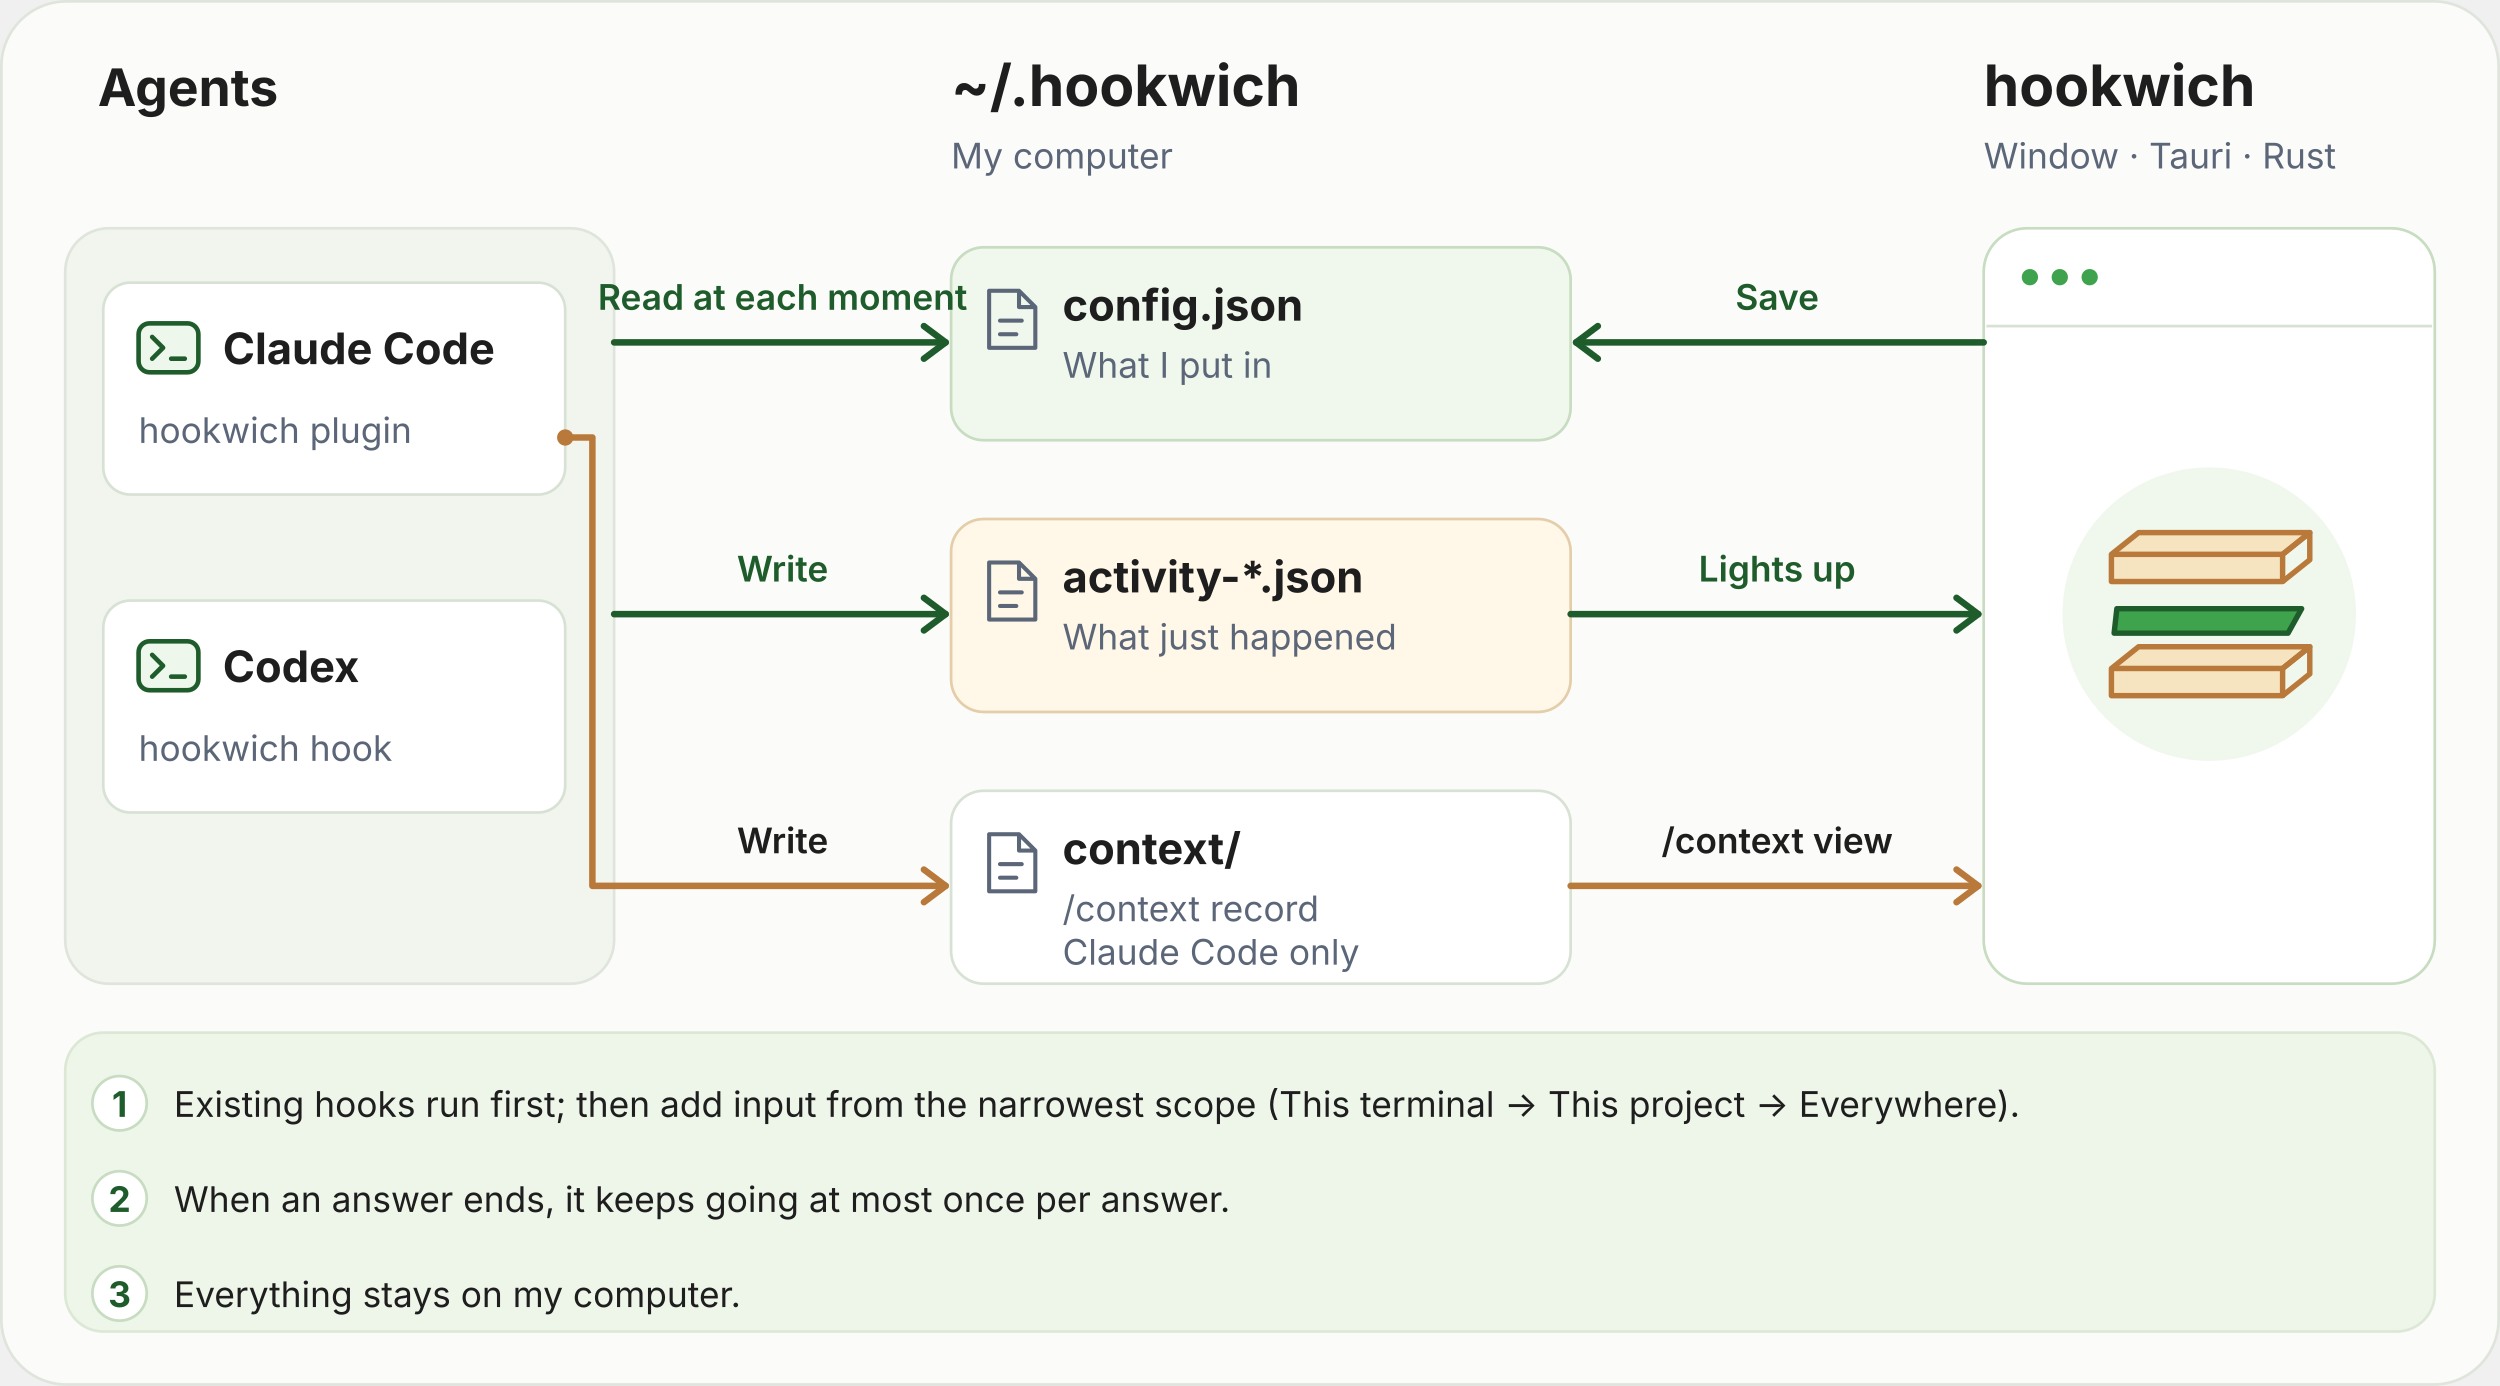
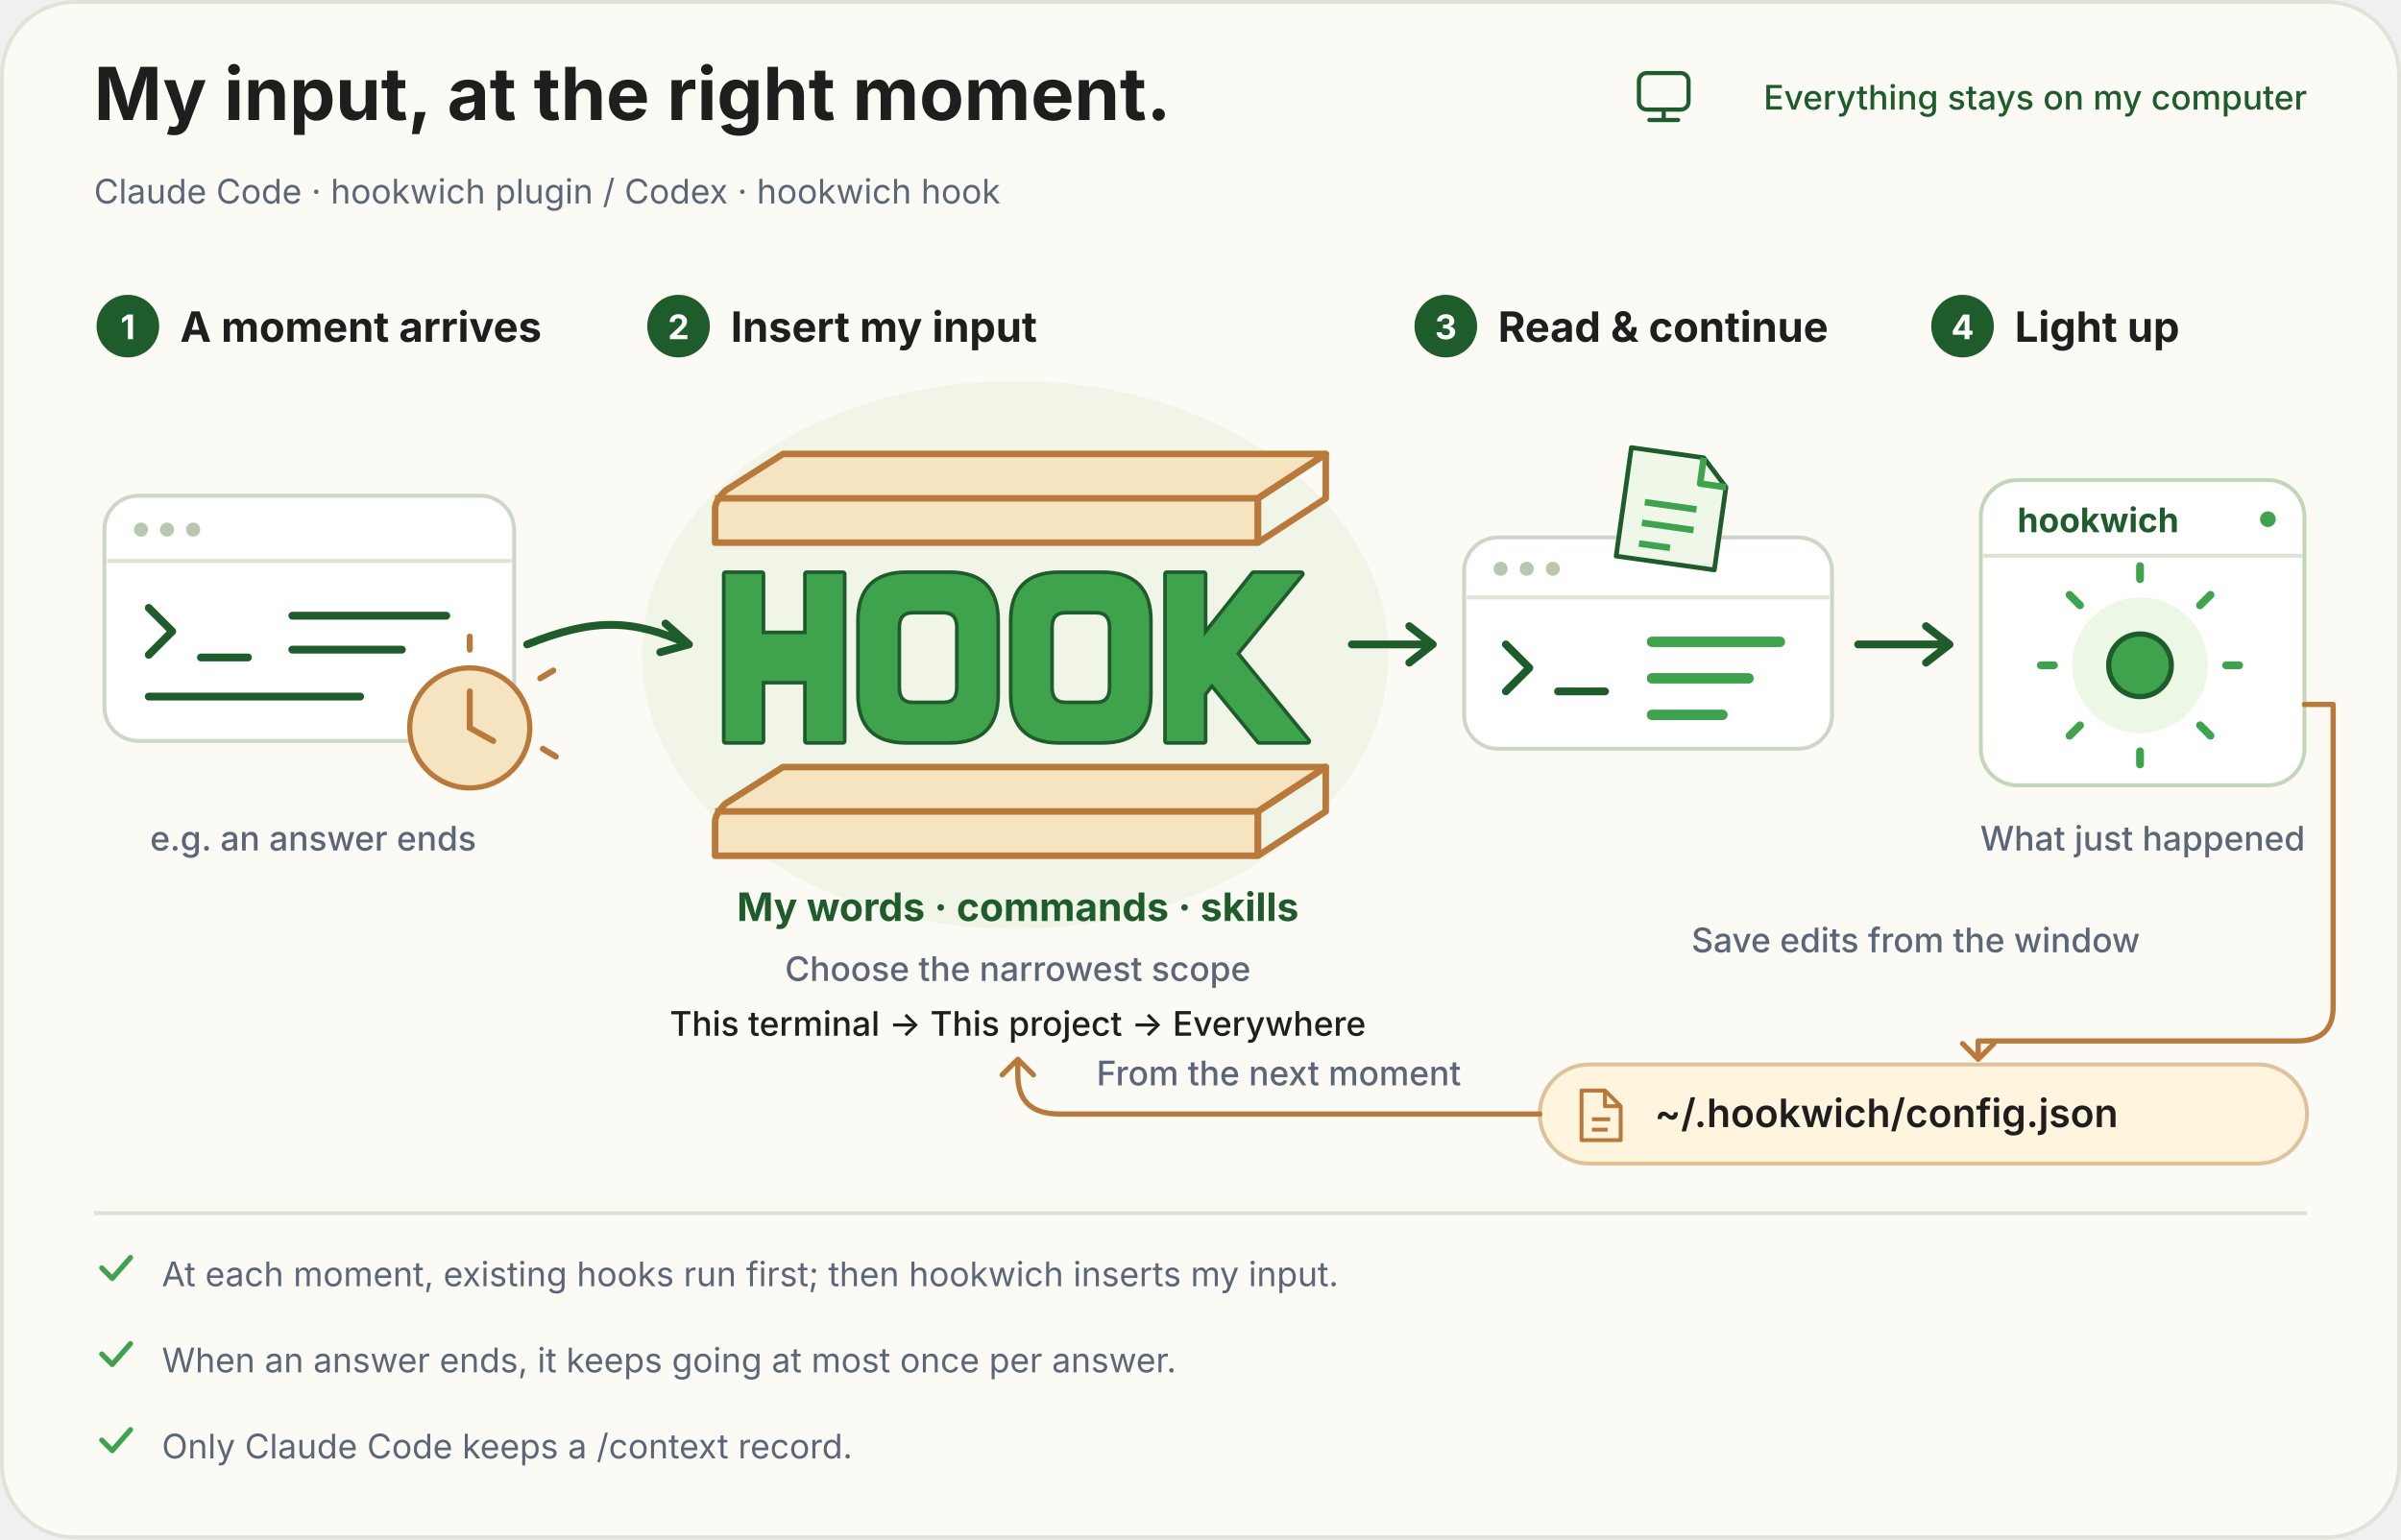
- <svg xmlns="http://www.w3.org/2000/svg" width="920" height="510" viewBox="0 0 920 510" lang="en" role="img" aria-labelledby="title desc">
-   <rect x=".5" y=".5" width="919" height="509" rx="24" fill="#fbfcf9" stroke="#dfe5dc" />
+ <svg xmlns="http://www.w3.org/2000/svg" width="920" height="590" viewBox="0 0 920 590" lang="en" role="img" aria-labelledby="title desc">
+   <rect x=".75" y=".75" width="918.5" height="588.5" rx="28" fill="#fbfaf5" stroke="#e2e3d8" stroke-width="1.5" />
  <g font-family="system-ui, -apple-system, &quot;Apple SD Gothic Neo&quot;, &quot;Hiragino Sans&quot;, &quot;PingFang SC&quot;, sans-serif">
-     <text x="36" y="39" font-size="19" fill="#1e1e1e" font-weight="700">Agents</text>
-     <text x="350" y="39" font-size="21" fill="#1e1e1e" font-weight="700">~/.hookwich</text>
-     <text x="350" y="62" font-size="13" fill="#5b6678" font-weight="400">My computer</text>
-     <text x="730" y="39" font-size="21" fill="#1e1e1e" font-weight="700">hookwich</text>
-     <text x="730" y="62" font-size="13" fill="#5b6678" font-weight="400">Window · Tauri · Rust</text>
-     <rect x="24" y="84" width="202" height="278" rx="16" fill="#f1f5ee" stroke="#dfe5dc" />
-     <rect x="38" y="104" width="170" height="78" rx="10" fill="#ffffff" stroke="#d8e2d4" />
-     <rect x="38" y="221" width="170" height="78" rx="10" fill="#ffffff" stroke="#d8e2d4" />
-     <g transform="translate(51 119)" fill="none" stroke="#1f5c2b" stroke-width="1.7" stroke-linecap="round" stroke-linejoin="round">
-       <rect width="22" height="18" rx="4" fill="#eef7eb" />
-       <path d="M5 5L9 9L5 13M12 13H17" />
+     <text x="36" y="46" font-size="28" fill="#1e1e1e" font-weight="750">My input, at the right moment.</text>
+     <text x="36" y="78" font-size="13" fill="#5b6678" font-weight="400">Claude Code · hookwich plugin    /    Codex · hookwich hook</text>
+     <g transform="translate(628 28)" fill="none" stroke="#1f5c2b" stroke-width="1.6" stroke-linecap="round">
+       <rect width="19" height="14" rx="3" />
+       <path d="M9.5 14V18M4 18H15" />
    </g>
-     <text x="82" y="134" font-size="16" fill="#1e1e1e" font-weight="650">Claude Code</text>
-     <text x="51" y="163" font-size="13" fill="#5b6678" font-weight="400">hookwich plugin</text>
-     <g transform="translate(51 236)" fill="none" stroke="#1f5c2b" stroke-width="1.7" stroke-linecap="round" stroke-linejoin="round">
-       <rect width="22" height="18" rx="4" fill="#eef7eb" />
-       <path d="M5 5L9 9L5 13M12 13H17" />
+     <text x="884" y="42" font-size="13" fill="#1f5c2b" font-weight="500" text-anchor="end">Everything stays on my computer</text>
+     <circle cx="49" cy="125" r="12" fill="#1f5c2b" />
+     <text x="49" y="130" font-size="13" fill="#ffffff" font-weight="700" text-anchor="middle">1</text>
+     <text x="69" y="131" font-size="16" fill="#1e1e1e" font-weight="700">A moment arrives</text>
+     <circle cx="260" cy="125" r="12" fill="#1f5c2b" />
+     <text x="260" y="130" font-size="13" fill="#ffffff" font-weight="700" text-anchor="middle">2</text>
+     <text x="280" y="131" font-size="16" fill="#1e1e1e" font-weight="700">Insert my input</text>
+     <circle cx="554" cy="125" r="12" fill="#1f5c2b" />
+     <text x="554" y="130" font-size="13" fill="#ffffff" font-weight="700" text-anchor="middle">3</text>
+     <text x="574" y="131" font-size="16" fill="#1e1e1e" font-weight="700">Read &amp; continue</text>
+     <circle cx="752" cy="125" r="12" fill="#1f5c2b" />
+     <text x="752" y="130" font-size="13" fill="#ffffff" font-weight="700" text-anchor="middle">4</text>
+     <text x="772" y="131" font-size="16" fill="#1e1e1e" font-weight="700">Light up</text>
+     <ellipse cx="389" cy="251" rx="143" ry="105" fill="#f0f5e8" />
+     <g fill="none" stroke="#1f5c2b" stroke-width="3" stroke-linecap="round" stroke-linejoin="round">
+       <path d="M202 247C227 237 242 237 264 247M255 239L264 247L253 250M518 247H549M540 240L549 247L540 254M712 247H747M738 240L747 247L738 254" />
    </g>
-     <text x="82" y="251" font-size="16" fill="#1e1e1e" font-weight="650">Codex</text>
-     <text x="51" y="280" font-size="13" fill="#5b6678" font-weight="400">hookwich hook</text>
-     <rect x="350" y="91" width="228" height="71" rx="12" fill="#f0f7ec" stroke="#c7dcc1" />
-     <g transform="translate(364 107)" fill="none" stroke="#5b6678" stroke-width="1.5" stroke-linecap="round" stroke-linejoin="round">
-       <path d="M0 0H11L17 6V21H0ZM11 0V6H17M4 11H12M4 16H10" />
+     <rect x="40" y="190" width="157" height="94" rx="13" fill="#ffffff" stroke="#cdd7c8" stroke-width="1.5" />
+     <path d="M41 215H196" stroke="#dbe4d5" stroke-width="1.5" />
+     <g fill="#b8c8ae">
+       <circle cx="54" cy="203" r="2.7" />
+       <circle cx="64" cy="203" r="2.7" />
+       <circle cx="74" cy="203" r="2.7" />
    </g>
-     <text x="391" y="118" font-size="16" fill="#1e1e1e" font-weight="650">config.json</text>
-     <text x="391" y="139" font-size="13" fill="#5b6678" font-weight="400">What I put in</text>
-     <rect x="350" y="191" width="228" height="71" rx="12" fill="#fff7e7" stroke="#e4cda9" />
-     <g transform="translate(364 207)" fill="none" stroke="#5b6678" stroke-width="1.5" stroke-linecap="round" stroke-linejoin="round">
-       <path d="M0 0H11L17 6V21H0ZM11 0V6H17M4 11H12M4 16H10" />
+     <g fill="none" stroke="#1f5c2b" stroke-width="3" stroke-linecap="round" stroke-linejoin="round">
+       <path d="M57 233L66 242L57 251M77 252H95M112 236H171M112 249H154M57 267H138" />
    </g>
-     <text x="391" y="218" font-size="16" fill="#1e1e1e" font-weight="650">activity-*.json</text>
-     <text x="391" y="239" font-size="13" fill="#5b6678" font-weight="400">What just happened</text>
-     <rect x="350" y="291" width="228" height="71" rx="12" fill="#ffffff" stroke="#d8e2d4" />
-     <g transform="translate(364 307)" fill="none" stroke="#5b6678" stroke-width="1.5" stroke-linecap="round" stroke-linejoin="round">
-       <path d="M0 0H11L17 6V21H0ZM11 0V6H17M4 11H12M4 16H10" />
+     <circle cx="180" cy="279" r="23" fill="#f6e4c0" stroke="#b9793a" stroke-width="2" />
+     <g fill="none" stroke="#b9793a" stroke-width="2.3" stroke-linecap="round">
+       <path d="M180 265V279L189 284M180 249V244M207 260L212 257M208 287L213 290" />
    </g>
-     <text x="391" y="318" font-size="16" fill="#1e1e1e" font-weight="650">context/</text>
-     <text x="391" y="339" font-size="13" fill="#5b6678" font-weight="400">/context record</text>
-     <text x="391" y="355" font-size="13" fill="#5b6678" font-weight="400">Claude Code only</text>
-     <rect x="730" y="84" width="166" height="278" rx="16" fill="#ffffff" stroke="#c7dcc1" />
-     <path d="M731 120H895" stroke="#d8e2d4" />
-     <g fill="#3fa34d">
-       <circle cx="747" cy="102" r="3" />
-       <circle cx="758" cy="102" r="3" />
-       <circle cx="769" cy="102" r="3" />
+     <text x="120" y="326" font-size="13" fill="#5b6678" font-weight="500" text-anchor="middle">e.g. an answer ends</text>
+     <g transform="translate(274 174)" fill="#f6e4c0" stroke="#b9793a" stroke-width="2.5" stroke-linejoin="round">
+       <path d="M26 0H234L208 17V34H0V21Q0 18 4 14Z" />
+       <path d="M0 17H208L234 0V17L208 34M208 17V34" fill="none" />
    </g>
-     <circle cx="813" cy="226" r="54" fill="#f0f7ec" />
-     <g stroke-linejoin="round">
-       <path d="M777 204L787 196H850L840 204V214H777Z" fill="#f6e4c0" stroke="#b9793a" stroke-width="2" />
-       <path d="M777 204H840L850 196V206L840 214" fill="none" stroke="#b9793a" stroke-width="2" />
-       <path d="M779 224H847L842 233H778Z" fill="#3fa34d" stroke="#1f5c2b" stroke-width="2" />
-       <path d="M777 246L787 238H850L840 246V256H777Z" fill="#f6e4c0" stroke="#b9793a" stroke-width="2" />
-       <path d="M777 246H840L850 238V248L840 256" fill="none" stroke="#b9793a" stroke-width="2" />
+     <g transform="translate(278 220) scale(.308)" fill="#3fa34d" stroke="#1f5c2b" stroke-width="9" stroke-linejoin="round" paint-order="stroke fill" fill-rule="evenodd">
+       <path d="M0 0H45V75H101V0H146V208H101V133H45V208H0Z" />
+       <path d="M225 0H279Q337 0 337 58V150Q337 208 279 208H225Q167 208 167 150V58Q167 0 225 0ZM233 46Q214 46 214 67V141Q214 162 233 162H271Q290 162 290 141V67Q290 46 271 46Z" />
+       <path d="M415 0H469Q527 0 527 58V150Q527 208 469 208H415Q357 208 357 150V58Q357 0 415 0ZM423 46Q404 46 404 67V141Q404 162 423 162H461Q480 162 480 141V67Q480 46 461 46Z" />
+       <path d="M549 0H595V78L657 0H716L635 99L724 208H664L605 136L595 149V208H549Z" />
    </g>
-     <g fill="none" stroke="#1f5c2b" stroke-width="2.4" stroke-linecap="round" stroke-linejoin="round">
-       <path d="M226 126H348" />
-       <path d="M226 226H348" />
-       <path d="M730 126H580" />
-       <path d="M578 226H728" />
+     <g transform="translate(274 294)" fill="#f6e4c0" stroke="#b9793a" stroke-width="2.5" stroke-linejoin="round">
+       <path d="M26 0H234L208 17V34H0V21Q0 18 4 14Z" />
+       <path d="M0 17H208L234 0V17L208 34M208 17V34" fill="none" />
    </g>
-     <g fill="none" stroke="#b9793a" stroke-width="2.4" stroke-linecap="round" stroke-linejoin="round">
-       <path d="M208 161H218V326H348" />
-       <path d="M578 326H728" />
+     <text x="390" y="353" font-size="15" fill="#1f5c2b" font-weight="700" text-anchor="middle">My words · commands · skills</text>
+     <text x="390" y="376" font-size="13" fill="#5b6678" font-weight="500" text-anchor="middle">Choose the narrowest scope</text>
+     <text x="390" y="397" font-size="13" fill="#1e1e1e" font-weight="500" text-anchor="middle">This terminal → This project → Everywhere</text>
+     <rect x="561" y="206" width="141" height="81" rx="13" fill="#ffffff" stroke="#cdd7c8" stroke-width="1.5" />
+     <path d="M562 229H701" stroke="#dbe4d5" stroke-width="1.5" />
+     <g fill="#b8c8ae">
+       <circle cx="575" cy="218" r="2.7" />
+       <circle cx="585" cy="218" r="2.7" />
+       <circle cx="595" cy="218" r="2.7" />
    </g>
-     <circle cx="208" cy="161" r="3" fill="#b9793a" />
-     <text x="288" y="114" font-size="13" fill="#1f5c2b" font-weight="600" text-anchor="middle">Read at each moment</text>
-     <text x="288" y="214" font-size="13" fill="#1f5c2b" font-weight="600" text-anchor="middle">Write</text>
-     <text x="288" y="314" font-size="13" fill="#1e1e1e" font-weight="600" text-anchor="middle">Write</text>
-     <text x="654" y="114" font-size="13" fill="#1f5c2b" font-weight="600" text-anchor="middle">Save</text>
-     <text x="654" y="214" font-size="13" fill="#1f5c2b" font-weight="600" text-anchor="middle">Lights up</text>
-     <text x="654" y="314" font-size="13" fill="#1e1e1e" font-weight="600" text-anchor="middle">/context view</text>
-     <rect x="24" y="380" width="872" height="110" rx="14" fill="#eef5e9" stroke="#dce8d5" />
-     <circle cx="44" cy="406" r="10" fill="#ffffff" stroke="#c7dcc1" />
-     <text x="44" y="411" font-size="13" fill="#1f5c2b" font-weight="650" text-anchor="middle">1</text>
-     <text x="64" y="411" font-size="13" fill="#1e1e1e" font-weight="400">Existing hooks run first; then add input from the narrowest scope (This terminal → This project → Everywhere).</text>
-     <circle cx="44" cy="441" r="10" fill="#ffffff" stroke="#c7dcc1" />
-     <text x="44" y="446" font-size="13" fill="#1f5c2b" font-weight="650" text-anchor="middle">2</text>
-     <text x="64" y="446" font-size="13" fill="#1e1e1e" font-weight="400">When an answer ends, it keeps going at most once per answer.</text>
-     <circle cx="44" cy="476" r="10" fill="#ffffff" stroke="#c7dcc1" />
-     <text x="44" y="481" font-size="13" fill="#1f5c2b" font-weight="650" text-anchor="middle">3</text>
-     <text x="64" y="481" font-size="13" fill="#1e1e1e" font-weight="400">Everything stays on my computer.</text>
-     <g fill="none" stroke="#1f5c2b" stroke-width="2.4" stroke-linecap="round" stroke-linejoin="round">
-       <path d="M340 120L348 126L340 132M340 220L348 226L340 232M588 120L580 126L588 132M720 220L728 226L720 232" />
+     <g fill="none" stroke="#1f5c2b" stroke-width="3" stroke-linecap="round" stroke-linejoin="round">
+       <path d="M577 247L586 256L577 265M597 265H615" />
    </g>
-     <g fill="none" stroke="#b9793a" stroke-width="2.4" stroke-linecap="round" stroke-linejoin="round">
-       <path d="M340 320L348 326L340 332M720 320L728 326L720 332" />
+     <path d="M633 246H682M633 260H670M633 274H660" fill="none" stroke="#3fa34d" stroke-width="4" stroke-linecap="round" />
+     <g transform="translate(622 174) rotate(8 19 21)" stroke-linejoin="round">
+       <path d="M0 0H28L38 10V42H0Z" fill="#eef7e8" stroke="#1f5c2b" stroke-width="1.8" />
+       <path d="M28 0V10H38M8 20H28M8 28H28M8 36H20" fill="none" stroke="#3fa34d" stroke-width="2.5" />
    </g>
+     <rect x="759" y="184" width="124" height="117" rx="14" fill="#ffffff" stroke="#c2d6b8" stroke-width="1.5" />
+     <path d="M760 213H882" stroke="#dbe4d5" stroke-width="1.5" />
+     <text x="773" y="204" font-size="13" fill="#1f5c2b" font-weight="650">hookwich</text>
+     <circle cx="869" cy="199" r="3" fill="#3fa34d" />
+     <circle cx="820" cy="255" r="26" fill="#edf7e6" />
+     <circle cx="820" cy="255" r="12" fill="#3fa34d" stroke="#1f5c2b" stroke-width="2" />
+     <g fill="none" stroke="#3fa34d" stroke-width="3" stroke-linecap="round">
+       <path d="M820 222V217M820 288V293M787 255H782M853 255H858M797 232L793 228M843 278L847 282M797 278L793 282M843 232L847 228" />
+     </g>
+     <text x="821" y="326" font-size="13" fill="#5b6678" font-weight="500" text-anchor="middle">What just happened</text>
+     <g fill="none" stroke="#b9793a" stroke-width="2" stroke-linecap="round" stroke-linejoin="round">
+       <path d="M883 270H894V386Q894 399 880 399H758V406M752 400L758 406L764 400" />
+     </g>
+     <text x="820" y="365" font-size="13" fill="#5b6678" font-weight="500" text-anchor="end">Save edits from the window</text>
+     <rect x="590" y="408" width="294" height="38" rx="19" fill="#fff5df" stroke="#dec39a" stroke-width="1.5" />
+     <g transform="translate(606 418)" fill="none" stroke="#b9793a" stroke-width="1.5" stroke-linejoin="round">
+       <path d="M0 0H9L15 6V19H0ZM9 0V6H15M4 11H11M4 15H10" />
+     </g>
+     <text x="634" y="432" font-size="15" fill="#1e1e1e" font-weight="600">~/.hookwich/config.json</text>
+     <g fill="none" stroke="#b9793a" stroke-width="2" stroke-linecap="round" stroke-linejoin="round">
+       <path d="M590 427H406Q390 427 390 412V406M384 412L390 406L396 412" />
+     </g>
+     <text x="490" y="416" font-size="13" fill="#5b6678" font-weight="500" text-anchor="middle">From the next moment</text>
+     <path d="M36 465H884" stroke="#dde3d5" stroke-width="1.5" />
+     <path d="M39 486L43 490L50 482" fill="none" stroke="#3fa34d" stroke-width="2" stroke-linecap="round" stroke-linejoin="round" />
+     <text x="62" y="493" font-size="13" fill="#5b6678" font-weight="400">At each moment, existing hooks run first; then hookwich inserts my input.</text>
+     <path d="M39 519L43 523L50 515" fill="none" stroke="#3fa34d" stroke-width="2" stroke-linecap="round" stroke-linejoin="round" />
+     <text x="62" y="526" font-size="13" fill="#5b6678" font-weight="400">When an answer ends, it keeps going at most once per answer.</text>
+     <path d="M39 552L43 556L50 548" fill="none" stroke="#3fa34d" stroke-width="2" stroke-linecap="round" stroke-linejoin="round" />
+     <text x="62" y="559" font-size="13" fill="#5b6678" font-weight="400">Only Claude Code keeps a /context record.</text>
  </g>
</svg>
